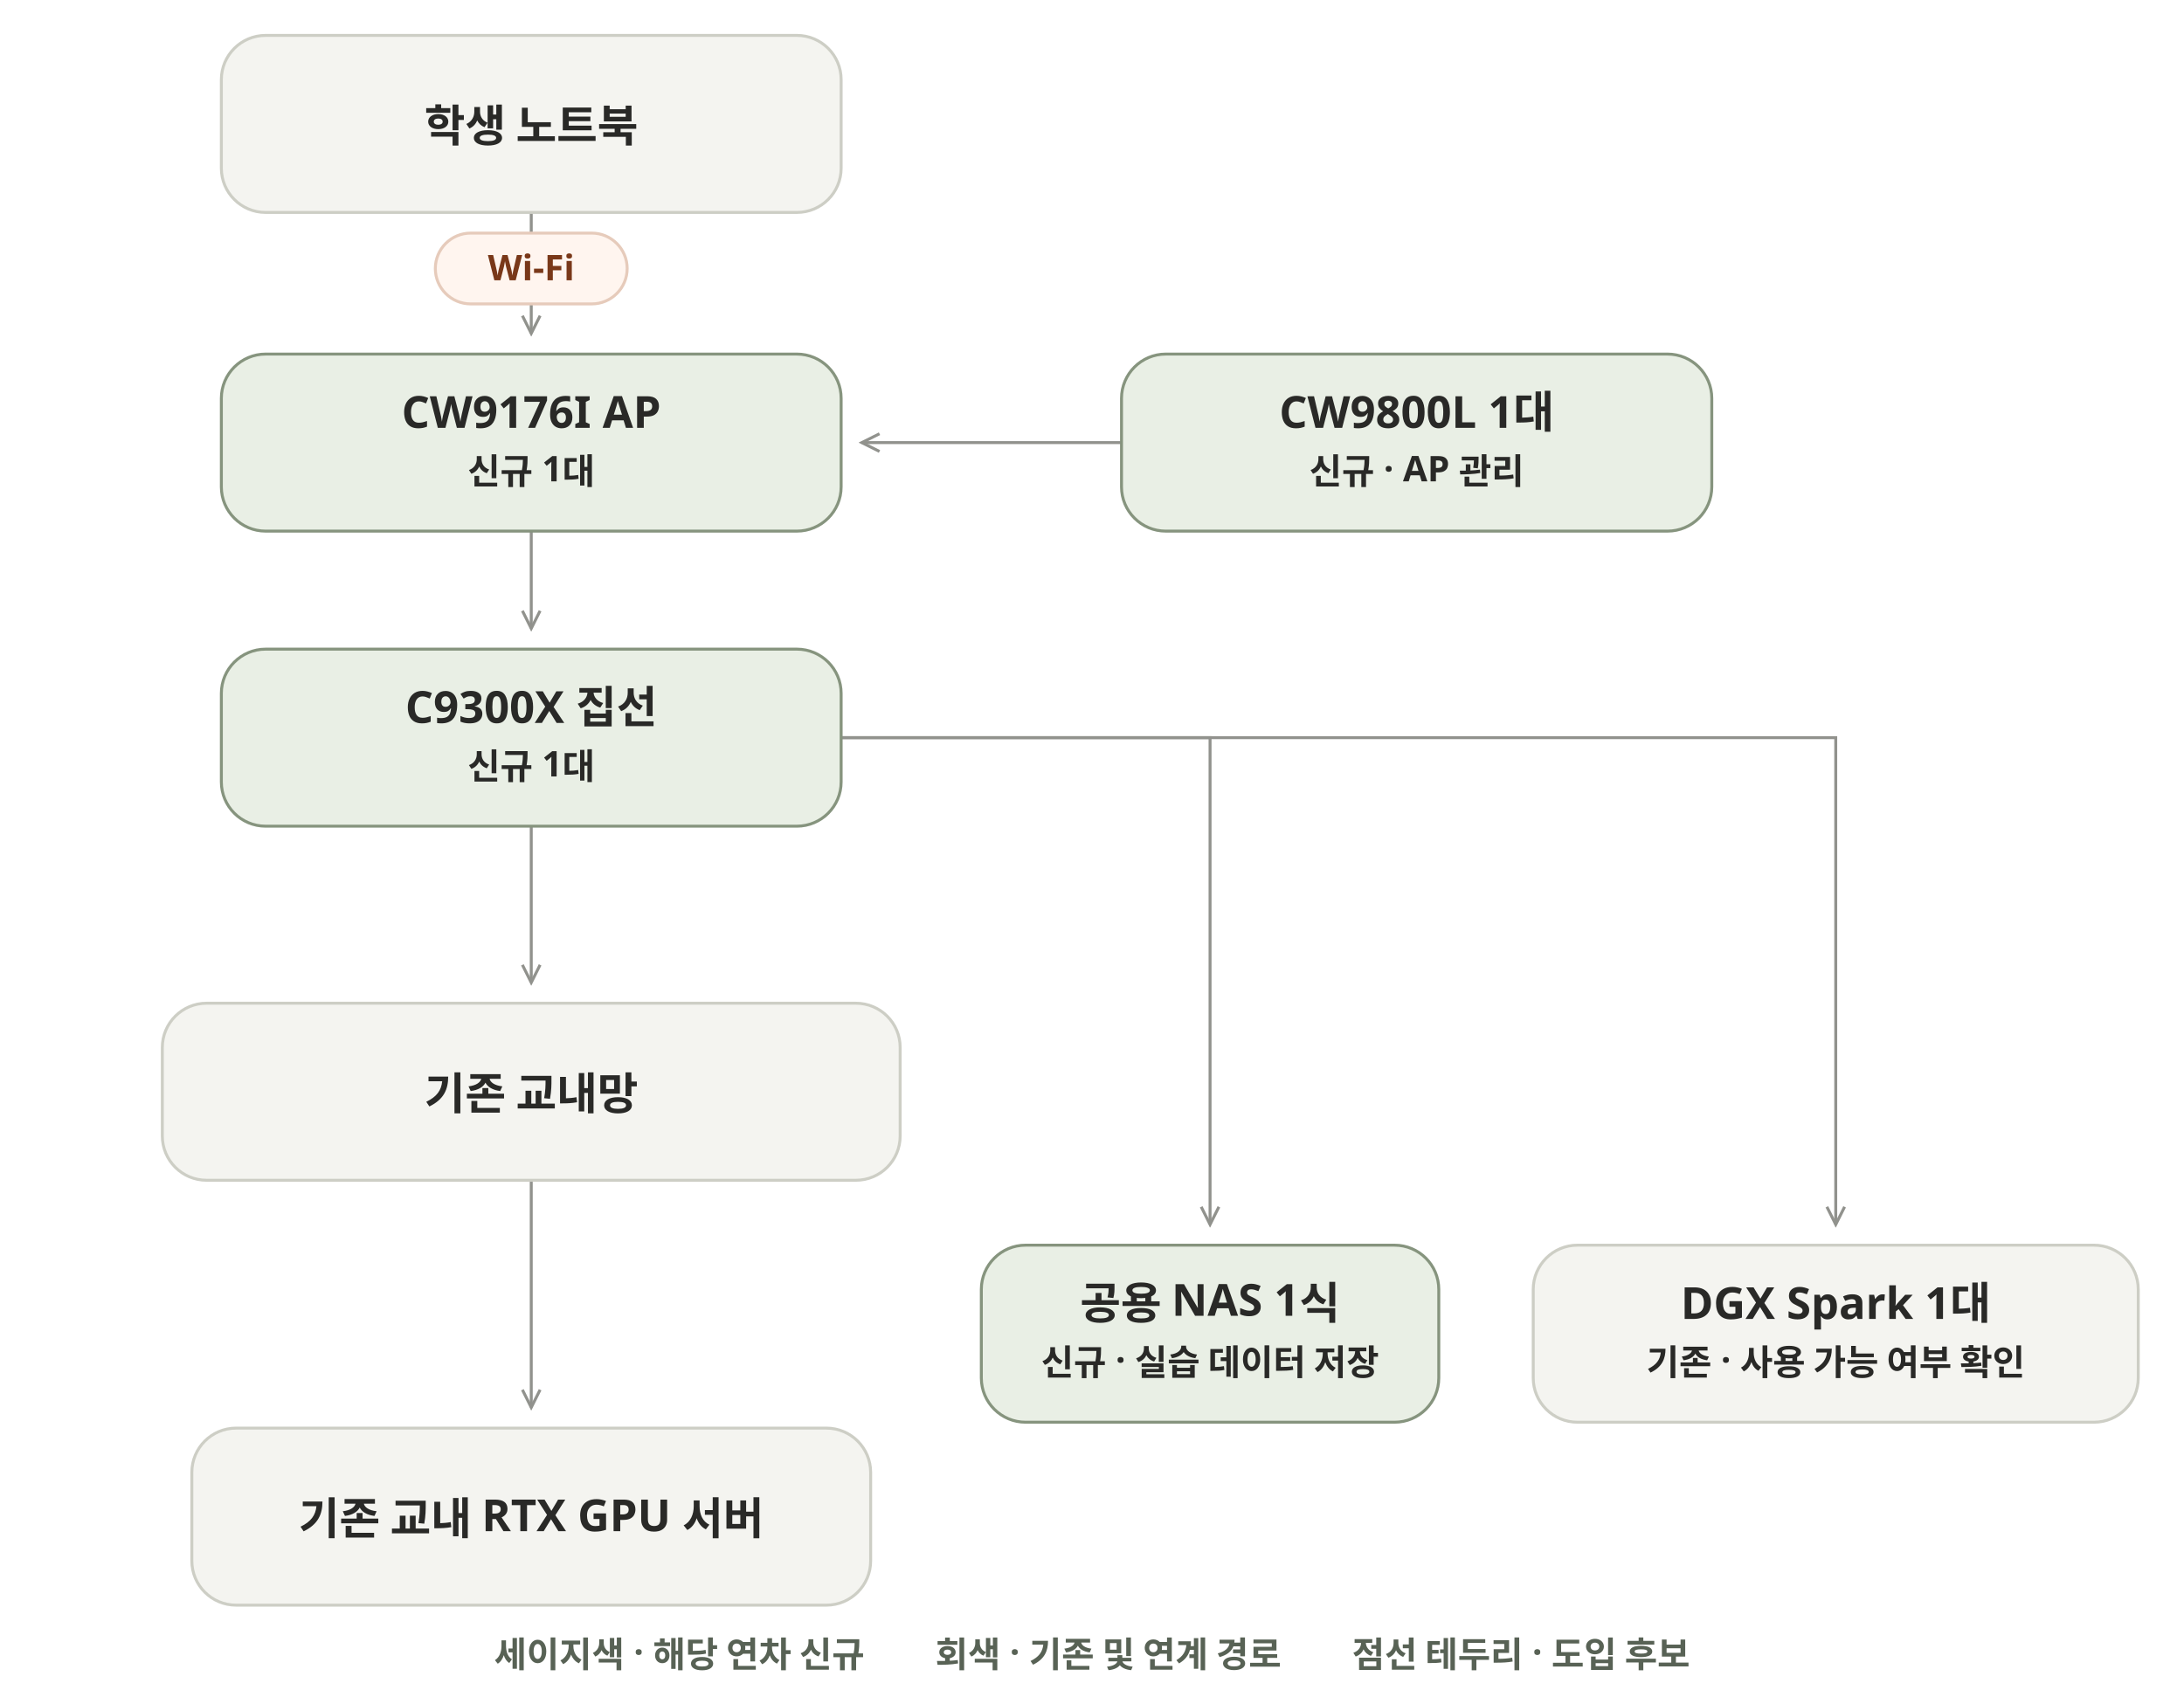
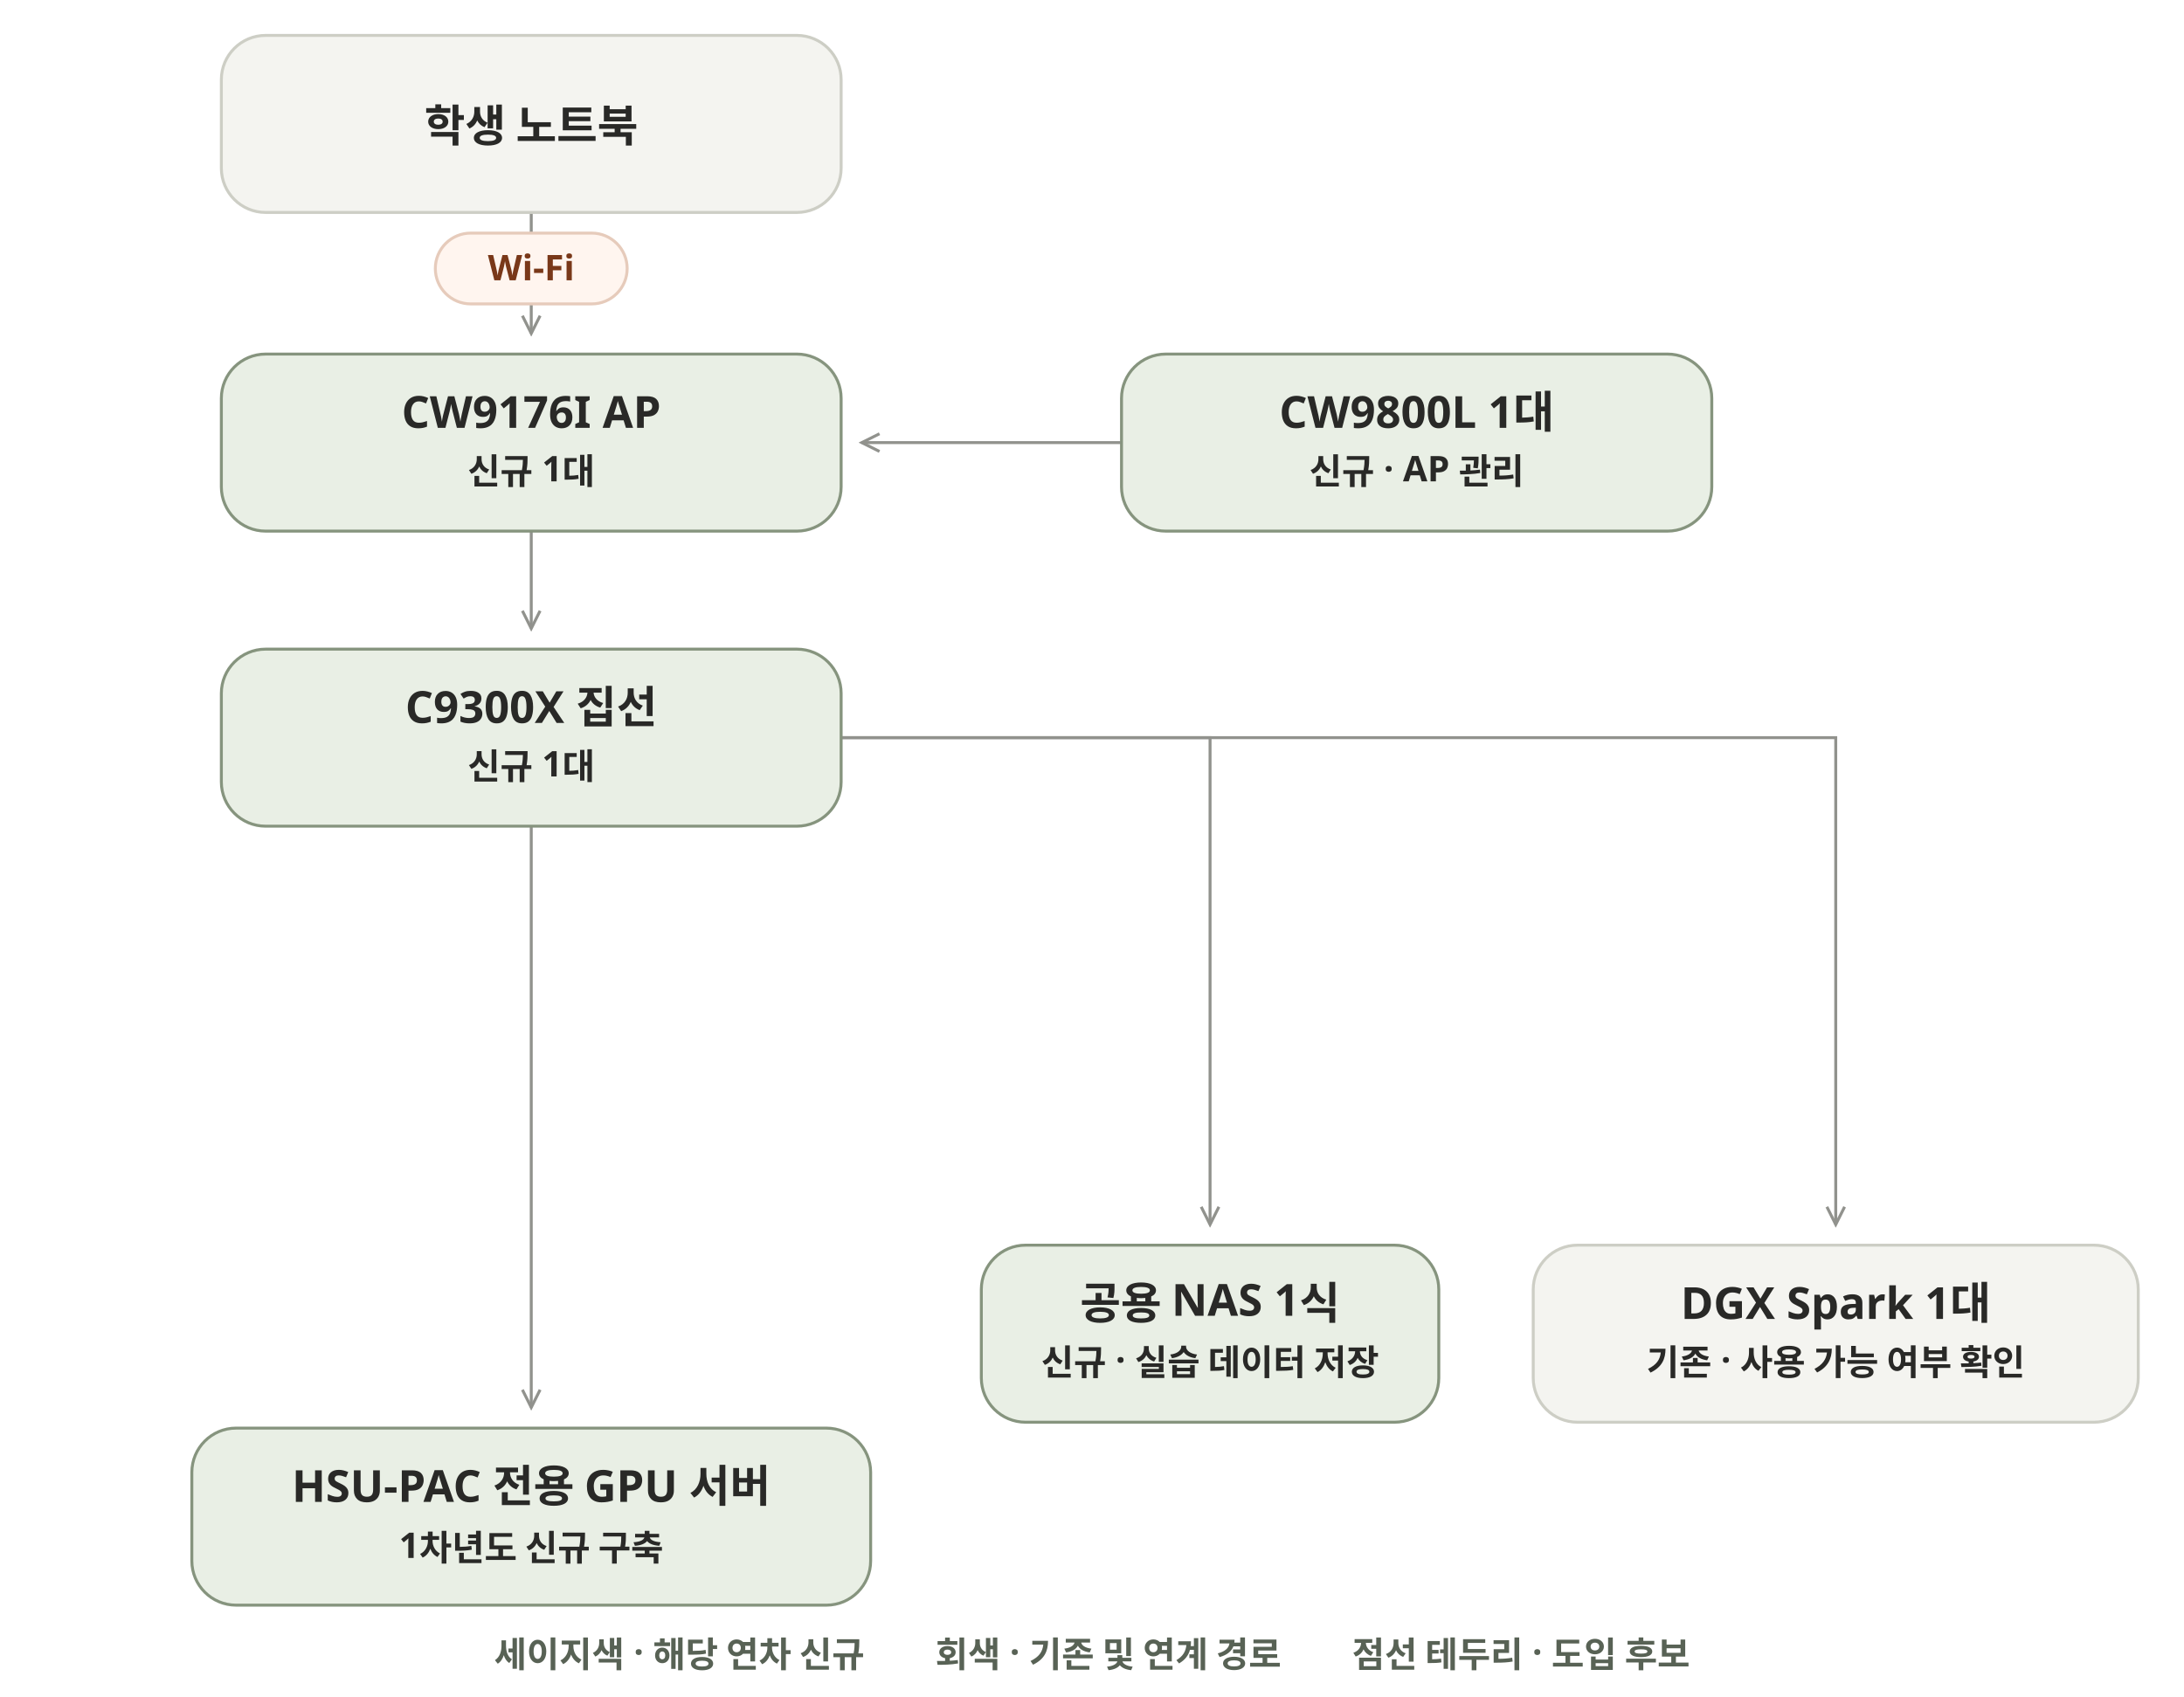
<svg xmlns="http://www.w3.org/2000/svg" viewBox="0 0 740 575" role="img" aria-label="1차년도 GPU 접속 구성도">
  <defs>
    <marker id="arrow" markerWidth="8" markerHeight="8" refX="7" refY="4" orient="auto">
      <path d="M1 1L7 4L1 7" fill="none" stroke="#91928d" />
    </marker>
  </defs>
  <g font-family="system-ui, Apple SD Gothic Neo, sans-serif" font-size="15" font-weight="600" text-anchor="middle" fill="#292927">
    <path d="M180 72V113" fill="none" stroke="#91928d" marker-end="url(#arrow)" />
    <path d="M180 180V213" fill="none" stroke="#91928d" marker-end="url(#arrow)" />
-     <path d="M180 280V333" fill="none" stroke="#91928d" marker-end="url(#arrow)" />
-     <path d="M180 400V477" fill="none" stroke="#91928d" marker-end="url(#arrow)" />
+     <path d="M180 280V477" fill="none" stroke="#91928d" marker-end="url(#arrow)" />
    <path d="M285 250H410V415" fill="none" stroke="#91928d" marker-end="url(#arrow)" />
    <path d="M285 250H622V415" fill="none" stroke="#91928d" marker-end="url(#arrow)" />
    <path d="M380 150H292" fill="none" stroke="#91928d" marker-end="url(#arrow)" />
    <rect x="75" y="12" width="210" height="60" rx="15" fill="#f4f4f0" stroke="#cdcec5" />
    <text x="180" y="48">학생 노트북</text>
    <rect x="75" y="120" width="210" height="60" rx="15" fill="#e9efe5" stroke="#86947e" />
    <text x="180" y="145">CW9176I AP</text>
    <text x="180" y="164" font-size="12">신규 1대</text>
    <rect x="75" y="220" width="210" height="60" rx="15" fill="#e9efe5" stroke="#86947e" />
    <text x="180" y="245">C9300X 집선</text>
    <text x="180" y="264" font-size="12">신규 1대</text>
-     <rect x="55" y="340" width="250" height="60" rx="15" fill="#f4f4f0" stroke="#cdcec5" />
-     <text x="180" y="376">기존 교내망</text>
-     <rect x="65" y="484" width="230" height="60" rx="15" fill="#f4f4f0" stroke="#cdcec5" />
-     <text x="180" y="520">기존 교내 RTX GPU 서버</text>
+     <rect x="65" y="484" width="230" height="60" rx="15" fill="#e9efe5" stroke="#86947e" />
+     <text x="180" y="509">HSU-PAC 전용 GPU 서버</text>
+     <text x="180" y="528" font-size="12">1차년도 신규 구축</text>
    <rect x="332.5" y="422" width="155" height="60" rx="15" fill="#e9efe5" stroke="#86947e" />
    <text x="410" y="447">공용 NAS 1식</text>
    <text x="410" y="466" font-size="12">신규 · 실습 데이터 저장</text>
    <rect x="519.5" y="422" width="205" height="60" rx="15" fill="#f4f4f0" stroke="#cdcec5" />
    <text x="622" y="447">DGX Spark 1대</text>
    <text x="622" y="466" font-size="12">기존 · 사용 가능 여부 확인</text>
    <rect x="380" y="120" width="200" height="60" rx="15" fill="#e9efe5" stroke="#86947e" />
    <text x="480" y="145">CW9800L 1대</text>
    <text x="480" y="164" font-size="12">신규 · AP 관리</text>
    <rect x="147.5" y="79" width="65" height="24" rx="12" fill="#fff5ef" stroke="#e6cbbb" />
    <text x="180" y="95" fill="#793819" font-size="12">Wi-Fi</text>
    <text x="370" y="565" font-size="12" fill="#586255">세이지색 · 해당 연차 신규　　회색 · 기존 및 연계 경로　　점선 테두리 · 도입 후보</text>
  </g>
</svg>
